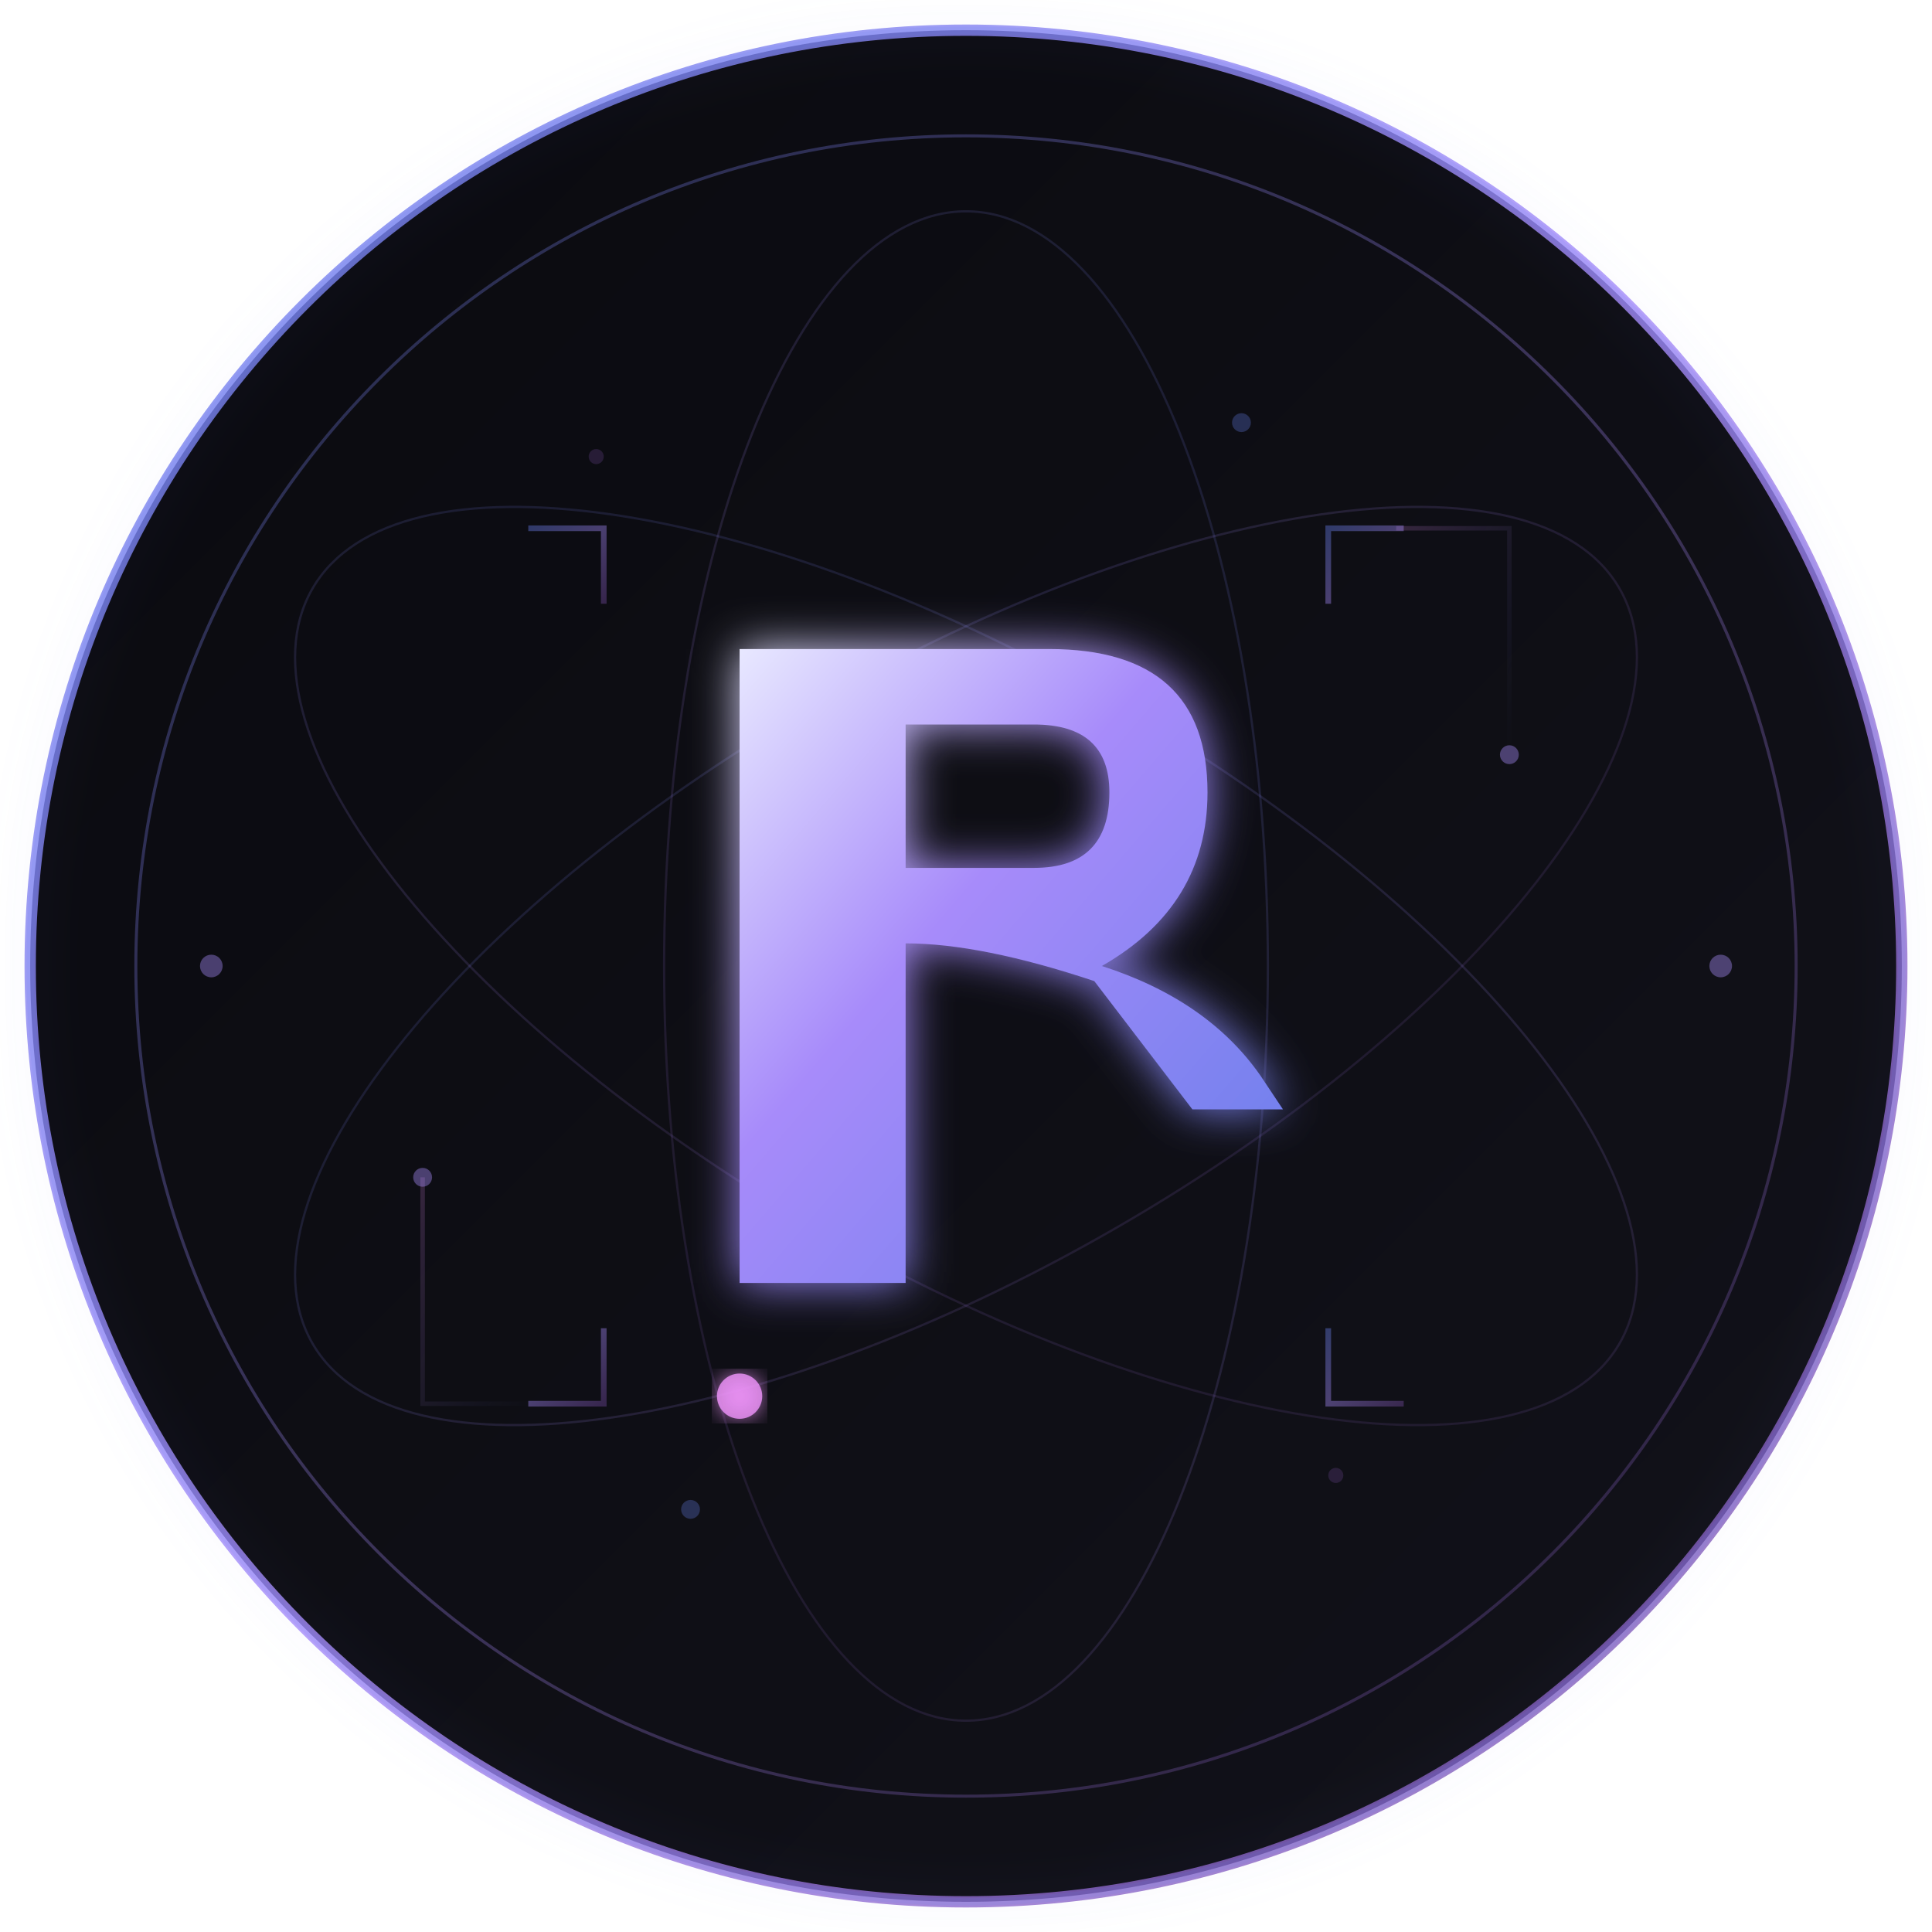
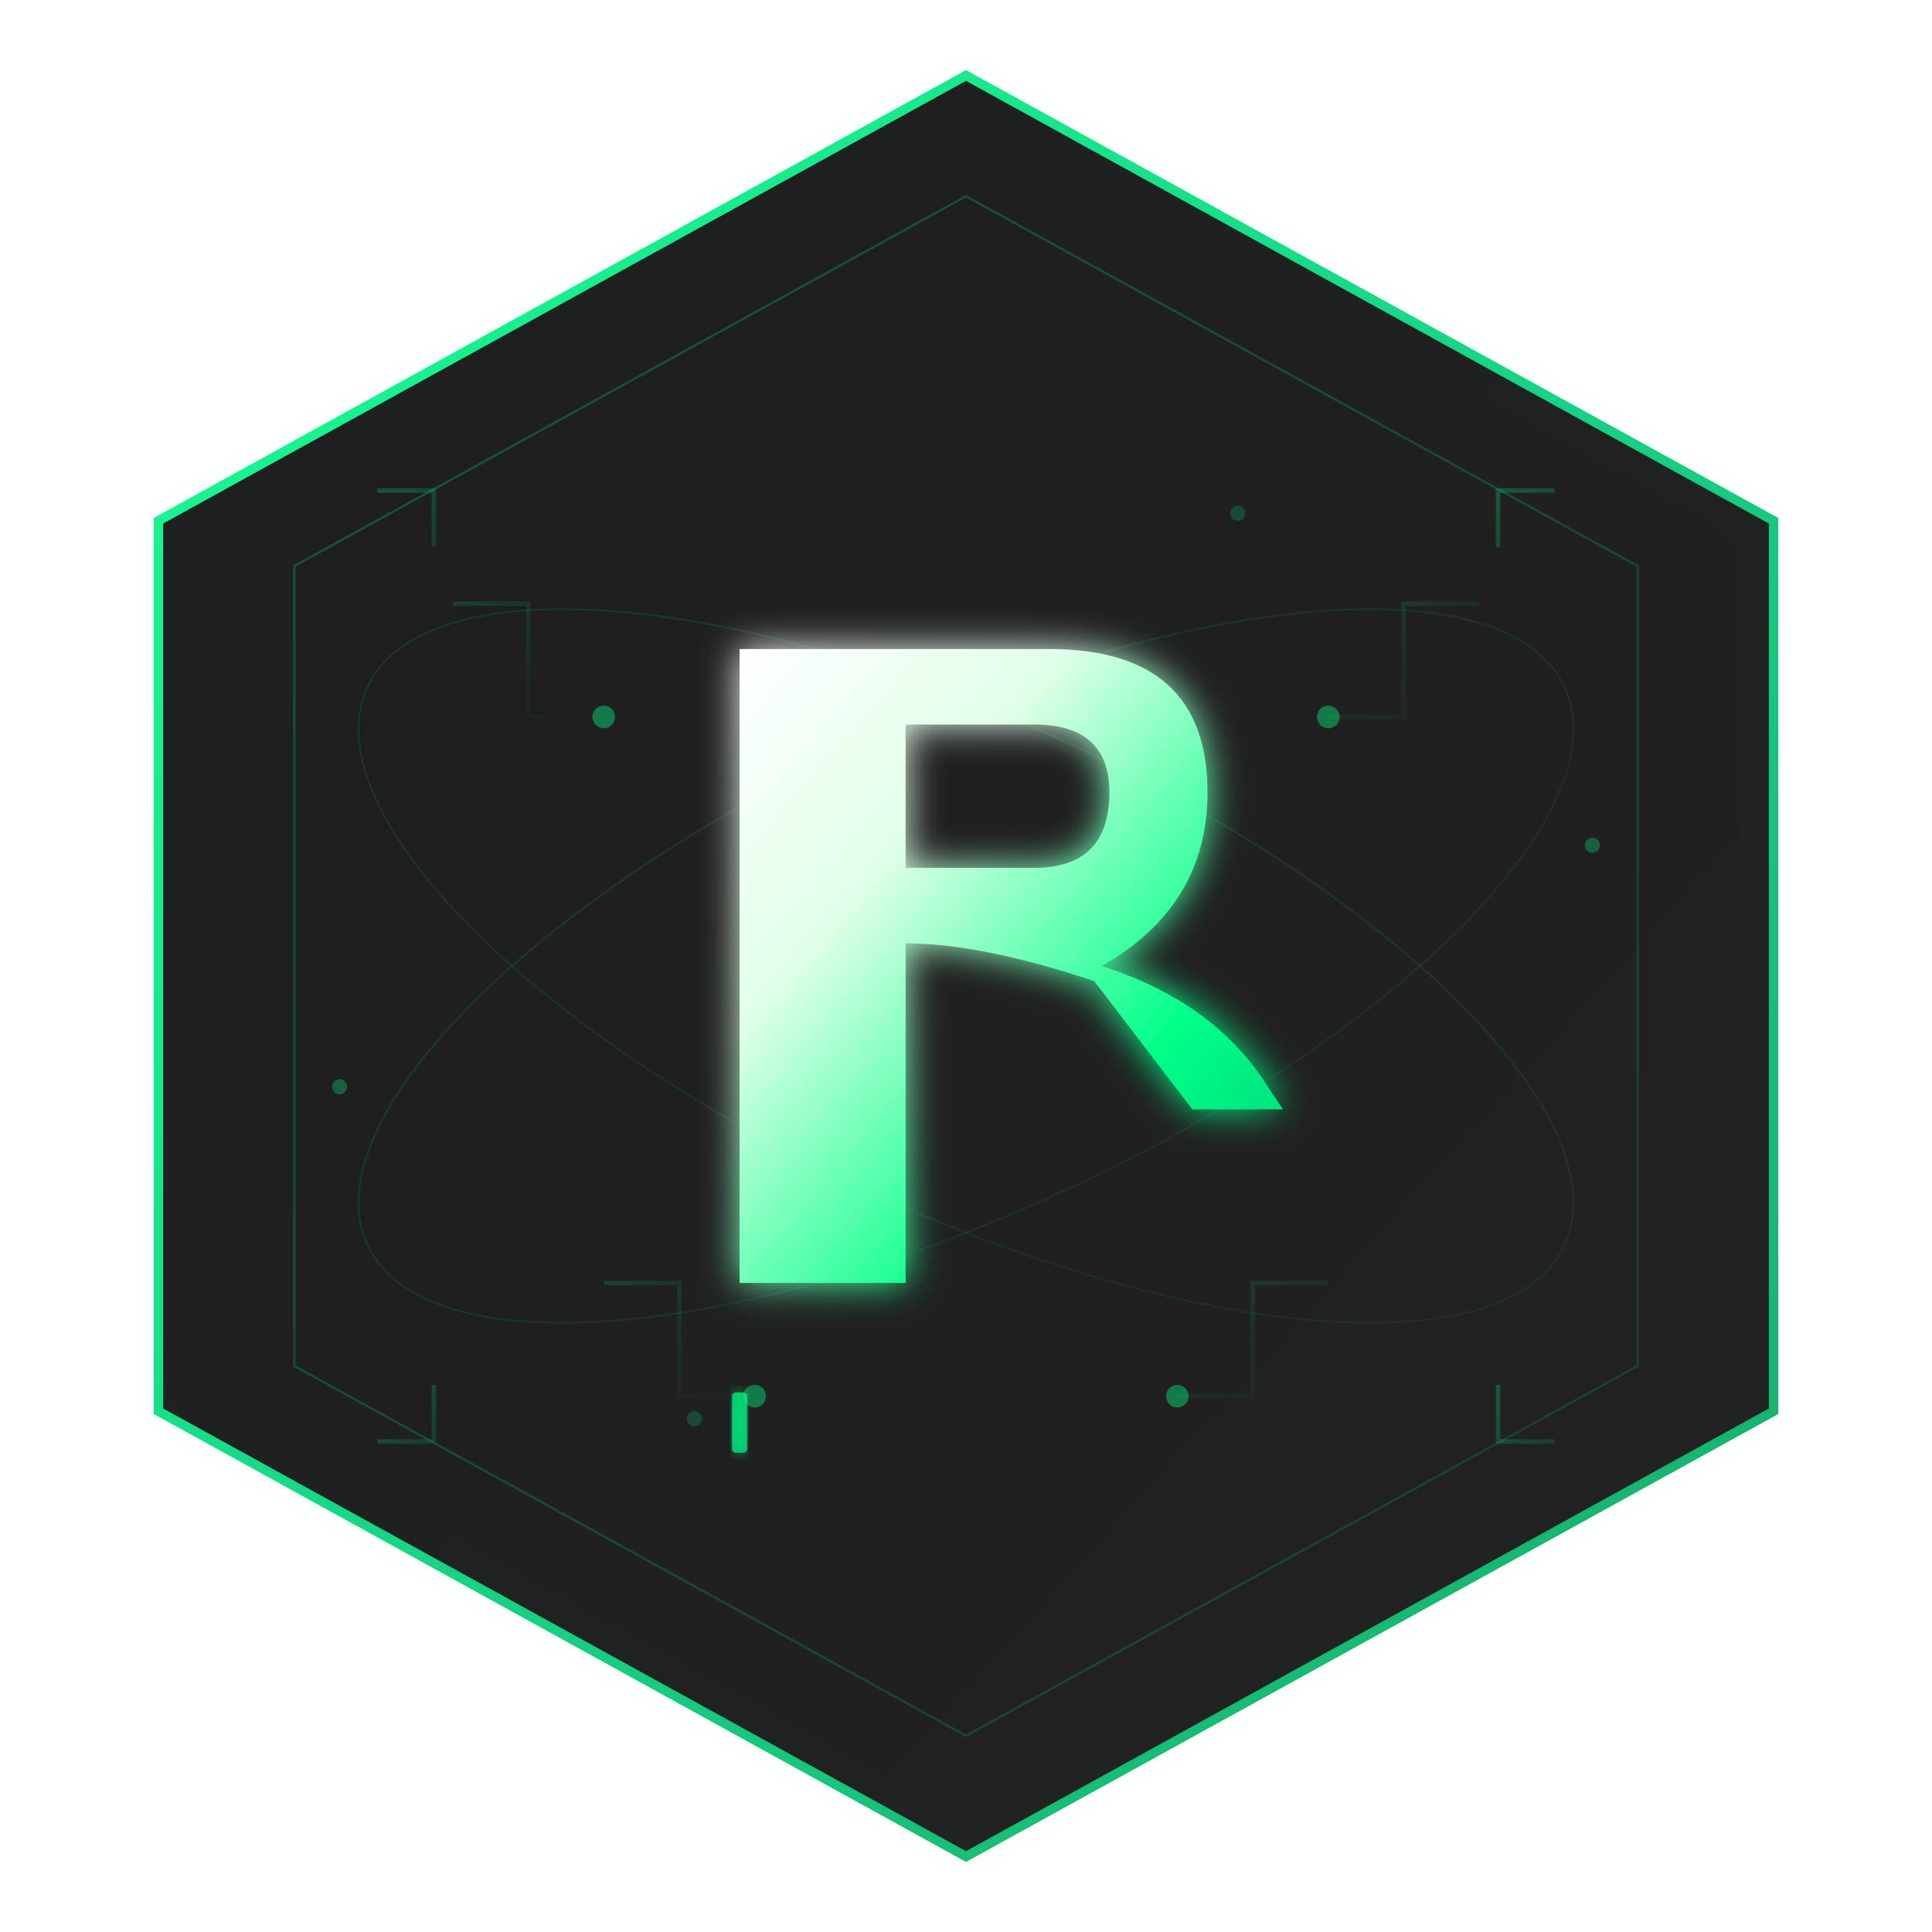
<svg xmlns="http://www.w3.org/2000/svg" viewBox="0 0 512 512" width="512" height="512">
  <defs>
    <linearGradient id="bg" x1="0" y1="0" x2="1" y2="1">
-       <stop offset="0%" stop-color="#0a0a0f" />
-       <stop offset="100%" stop-color="#12121a" />
+       <stop offset="0%" stop-color="#050505" />
+       <stop offset="100%" stop-color="#0a0a0a" />
    </linearGradient>
    <linearGradient id="border" x1="0" y1="0" x2="1" y2="1">
-       <stop offset="0%" stop-color="#667eea" />
-       <stop offset="50%" stop-color="#a78bfa" />
-       <stop offset="100%" stop-color="#764ba2" />
+       <stop offset="0%" stop-color="#00ff88" />
+       <stop offset="50%" stop-color="#00cc77" />
+       <stop offset="100%" stop-color="#009955" />
    </linearGradient>
    <linearGradient id="rGrad" x1="0" y1="0" x2="1" y2="1">
-       <stop offset="0%" stop-color="#e8e8ff" />
-       <stop offset="40%" stop-color="#a78bfa" />
-       <stop offset="100%" stop-color="#667eea" />
+       <stop offset="0%" stop-color="#ffffff" />
+       <stop offset="30%" stop-color="#e0ffe8" />
+       <stop offset="70%" stop-color="#00ff88" />
+       <stop offset="100%" stop-color="#00cc77" />
    </linearGradient>
    <linearGradient id="accent" x1="0" y1="0" x2="1" y2="1">
-       <stop offset="0%" stop-color="#f093fb" stop-opacity="0.6" />
-       <stop offset="100%" stop-color="#667eea" stop-opacity="0" />
+       <stop offset="0%" stop-color="#00ff88" stop-opacity="0.5" />
+       <stop offset="100%" stop-color="#00cc77" stop-opacity="0" />
    </linearGradient>
    <filter id="glow">
-       <feGaussianBlur stdDeviation="6" result="blur" />
+       <feGaussianBlur stdDeviation="5" result="blur" />
      <feMerge>
        <feMergeNode in="blur" />
        <feMergeNode in="SourceGraphic" />
      </feMerge>
    </filter>
    <filter id="softGlow">
-       <feGaussianBlur stdDeviation="3" result="blur" />
+       <feGaussianBlur stdDeviation="2.5" result="blur" />
      <feMerge>
        <feMergeNode in="blur" />
        <feMergeNode in="SourceGraphic" />
      </feMerge>
    </filter>
  </defs>
-   <circle cx="256" cy="256" r="248" fill="url(#bg)" />
-   <circle cx="256" cy="256" r="248" fill="none" stroke="url(#border)" stroke-width="3" opacity="0.8" />
-   <circle cx="256" cy="256" r="220" fill="none" stroke="url(#border)" stroke-width="0.8" opacity="0.3" />
-   <ellipse cx="256" cy="256" rx="200" ry="80" fill="none" stroke="url(#border)" stroke-width="0.6" opacity="0.15" transform="rotate(-30 256 256)" />
-   <ellipse cx="256" cy="256" rx="200" ry="80" fill="none" stroke="url(#border)" stroke-width="0.6" opacity="0.15" transform="rotate(30 256 256)" />
-   <ellipse cx="256" cy="256" rx="200" ry="80" fill="none" stroke="url(#border)" stroke-width="0.6" opacity="0.15" transform="rotate(90 256 256)" />
-   <circle cx="456" cy="256" r="3" fill="#a78bfa" opacity="0.4" />
-   <circle cx="56" cy="256" r="3" fill="#a78bfa" opacity="0.4" />
-   <circle cx="329" cy="112" r="2.5" fill="#667eea" opacity="0.3" />
-   <circle cx="183" cy="400" r="2.5" fill="#667eea" opacity="0.3" />
-   <circle cx="354" cy="391" r="2" fill="#764ba2" opacity="0.25" />
-   <circle cx="158" cy="121" r="2" fill="#764ba2" opacity="0.25" />
-   <path d="M370 140 L400 140 L400 200" fill="none" stroke="url(#accent)" stroke-width="1.2" opacity="0.3" />
-   <path d="M142 372 L112 372 L112 312" fill="none" stroke="url(#accent)" stroke-width="1.2" opacity="0.3" />
-   <circle cx="400" cy="200" r="2.5" fill="#a78bfa" opacity="0.4" />
-   <circle cx="112" cy="312" r="2.5" fill="#a78bfa" opacity="0.4" />
+   <path d="M256 20 L470 138 L470 374 L256 492 L42 374 L42 138 Z" fill="url(#bg)" stroke="url(#border)" stroke-width="2.5" opacity="0.9" />
+   <path d="M256 52 L434 150 L434 362 L256 460 L78 362 L78 150 Z" fill="none" stroke="url(#border)" stroke-width="0.6" opacity="0.25" />
+   <path d="M120 160 L140 160 L140 190 L160 190" fill="none" stroke="url(#accent)" stroke-width="1.2" opacity="0.3" />
+   <circle cx="160" cy="190" r="3" fill="#00ff88" opacity="0.4" />
+   <path d="M392 160 L372 160 L372 190 L352 190" fill="none" stroke="url(#accent)" stroke-width="1.2" opacity="0.3" />
+   <circle cx="352" cy="190" r="3" fill="#00ff88" opacity="0.4" />
+   <path d="M160 340 L180 340 L180 370 L200 370" fill="none" stroke="url(#accent)" stroke-width="1.2" opacity="0.3" />
+   <circle cx="200" cy="370" r="3" fill="#00ff88" opacity="0.4" />
+   <path d="M352 340 L332 340 L332 370 L312 370" fill="none" stroke="url(#accent)" stroke-width="1.2" opacity="0.3" />
+   <circle cx="312" cy="370" r="3" fill="#00ff88" opacity="0.4" />
+   <ellipse cx="256" cy="256" rx="175" ry="65" fill="none" stroke="url(#border)" stroke-width="0.5" opacity="0.12" transform="rotate(-25 256 256)" />
+   <ellipse cx="256" cy="256" rx="175" ry="65" fill="none" stroke="url(#border)" stroke-width="0.5" opacity="0.12" transform="rotate(25 256 256)" />
+   <circle cx="422" cy="224" r="2" fill="#00ff88" opacity="0.3" />
+   <circle cx="90" cy="288" r="2" fill="#00ff88" opacity="0.3" />
+   <circle cx="328" cy="136" r="2" fill="#00cc77" opacity="0.25" />
+   <circle cx="184" cy="376" r="2" fill="#00cc77" opacity="0.25" />
  <g filter="url(#glow)">
    <path d="       M 196 340       L 196 172       L 278 172       Q 320 172 320 210       Q 320 240 292 256       Q 320 265 334 285       L 340 294       L 316 294       L 290 260       Q 260 250 240 250       L 240 340       Z       M 240 230       L 274 230       Q 294 230 294 210       Q 294 192 274 192       L 240 192       Z     " fill="url(#rGrad)" />
  </g>
  <g filter="url(#softGlow)">
-     <circle cx="196" cy="370" r="6" fill="#f093fb" opacity="0.8" />
+     <rect x="194" y="369" width="4" height="16" rx="1" fill="#00ff88" opacity="0.7">
+       <animate attributeName="opacity" values="0.7;0.1;0.7" dur="1.2s" repeatCount="indefinite" />
+     </rect>
  </g>
-   <path d="M 140 140 L 160 140 L 160 160" fill="none" stroke="url(#border)" stroke-width="1.5" opacity="0.4" />
-   <path d="M 372 140 L 352 140 L 352 160" fill="none" stroke="url(#border)" stroke-width="1.5" opacity="0.4" />
-   <path d="M 140 372 L 160 372 L 160 352" fill="none" stroke="url(#border)" stroke-width="1.5" opacity="0.4" />
-   <path d="M 372 372 L 352 372 L 352 352" fill="none" stroke="url(#border)" stroke-width="1.5" opacity="0.4" />
-   <circle cx="256" cy="256" r="248" fill="none" stroke="#667eea" stroke-width="2" opacity="0.15" filter="url(#glow)" />
+   <path d="M 100 130 L 115 130 L 115 145" fill="none" stroke="url(#border)" stroke-width="1.2" opacity="0.25" />
+   <path d="M 412 130 L 397 130 L 397 145" fill="none" stroke="url(#border)" stroke-width="1.2" opacity="0.25" />
+   <path d="M 100 382 L 115 382 L 115 367" fill="none" stroke="url(#border)" stroke-width="1.2" opacity="0.25" />
+   <path d="M 412 382 L 397 382 L 397 367" fill="none" stroke="url(#border)" stroke-width="1.2" opacity="0.25" />
+   <path d="M256 20 L470 138 L470 374 L256 492 L42 374 L42 138 Z" fill="none" stroke="#00ff88" stroke-width="1.5" opacity="0.08" filter="url(#glow)" />
</svg>
